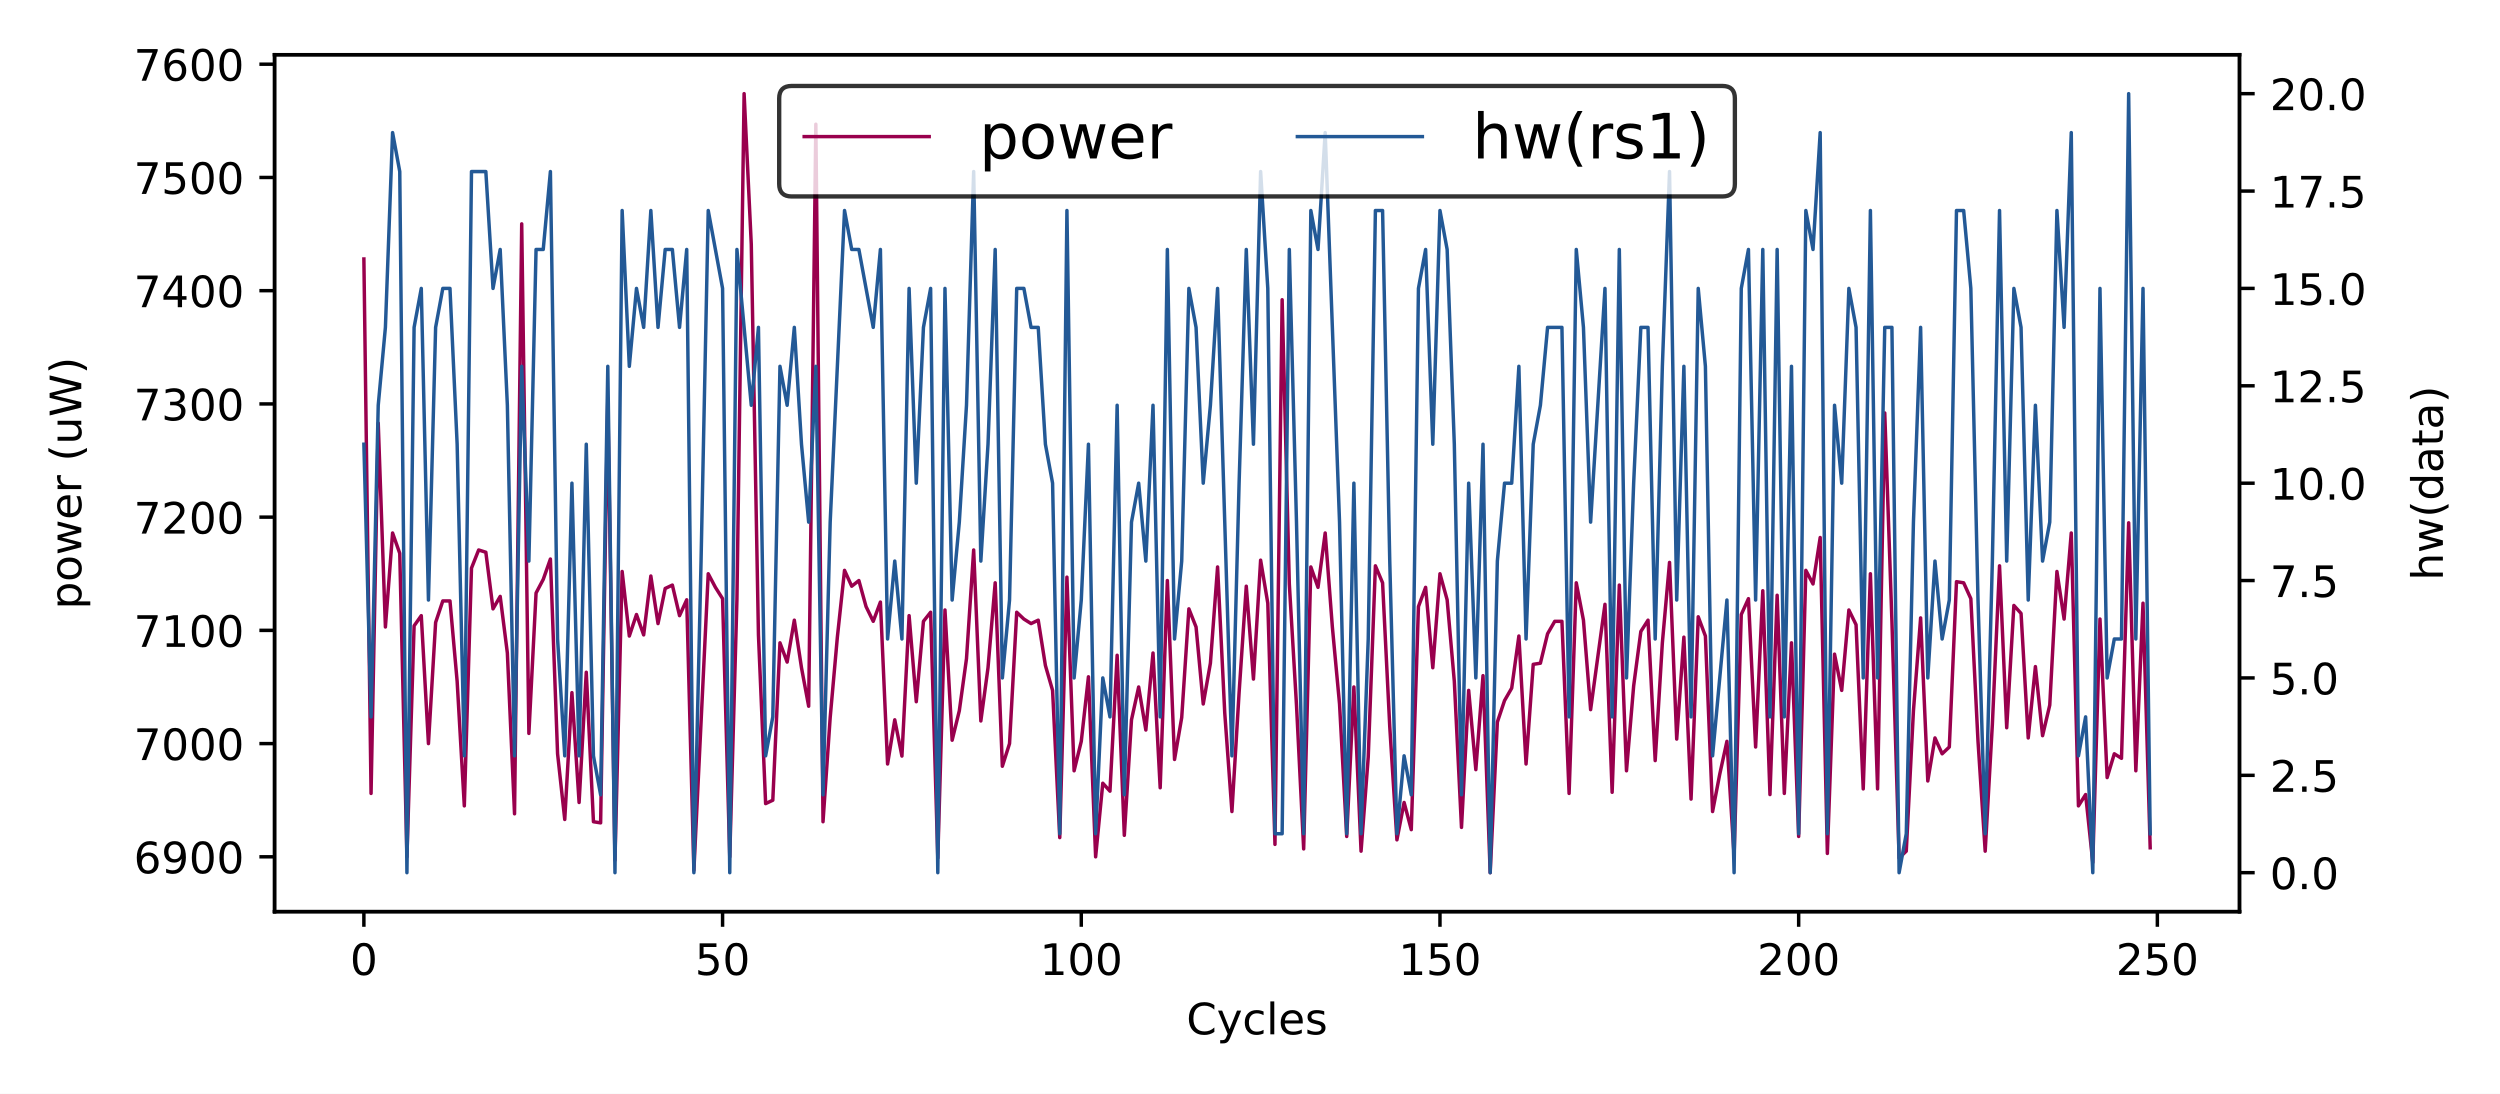
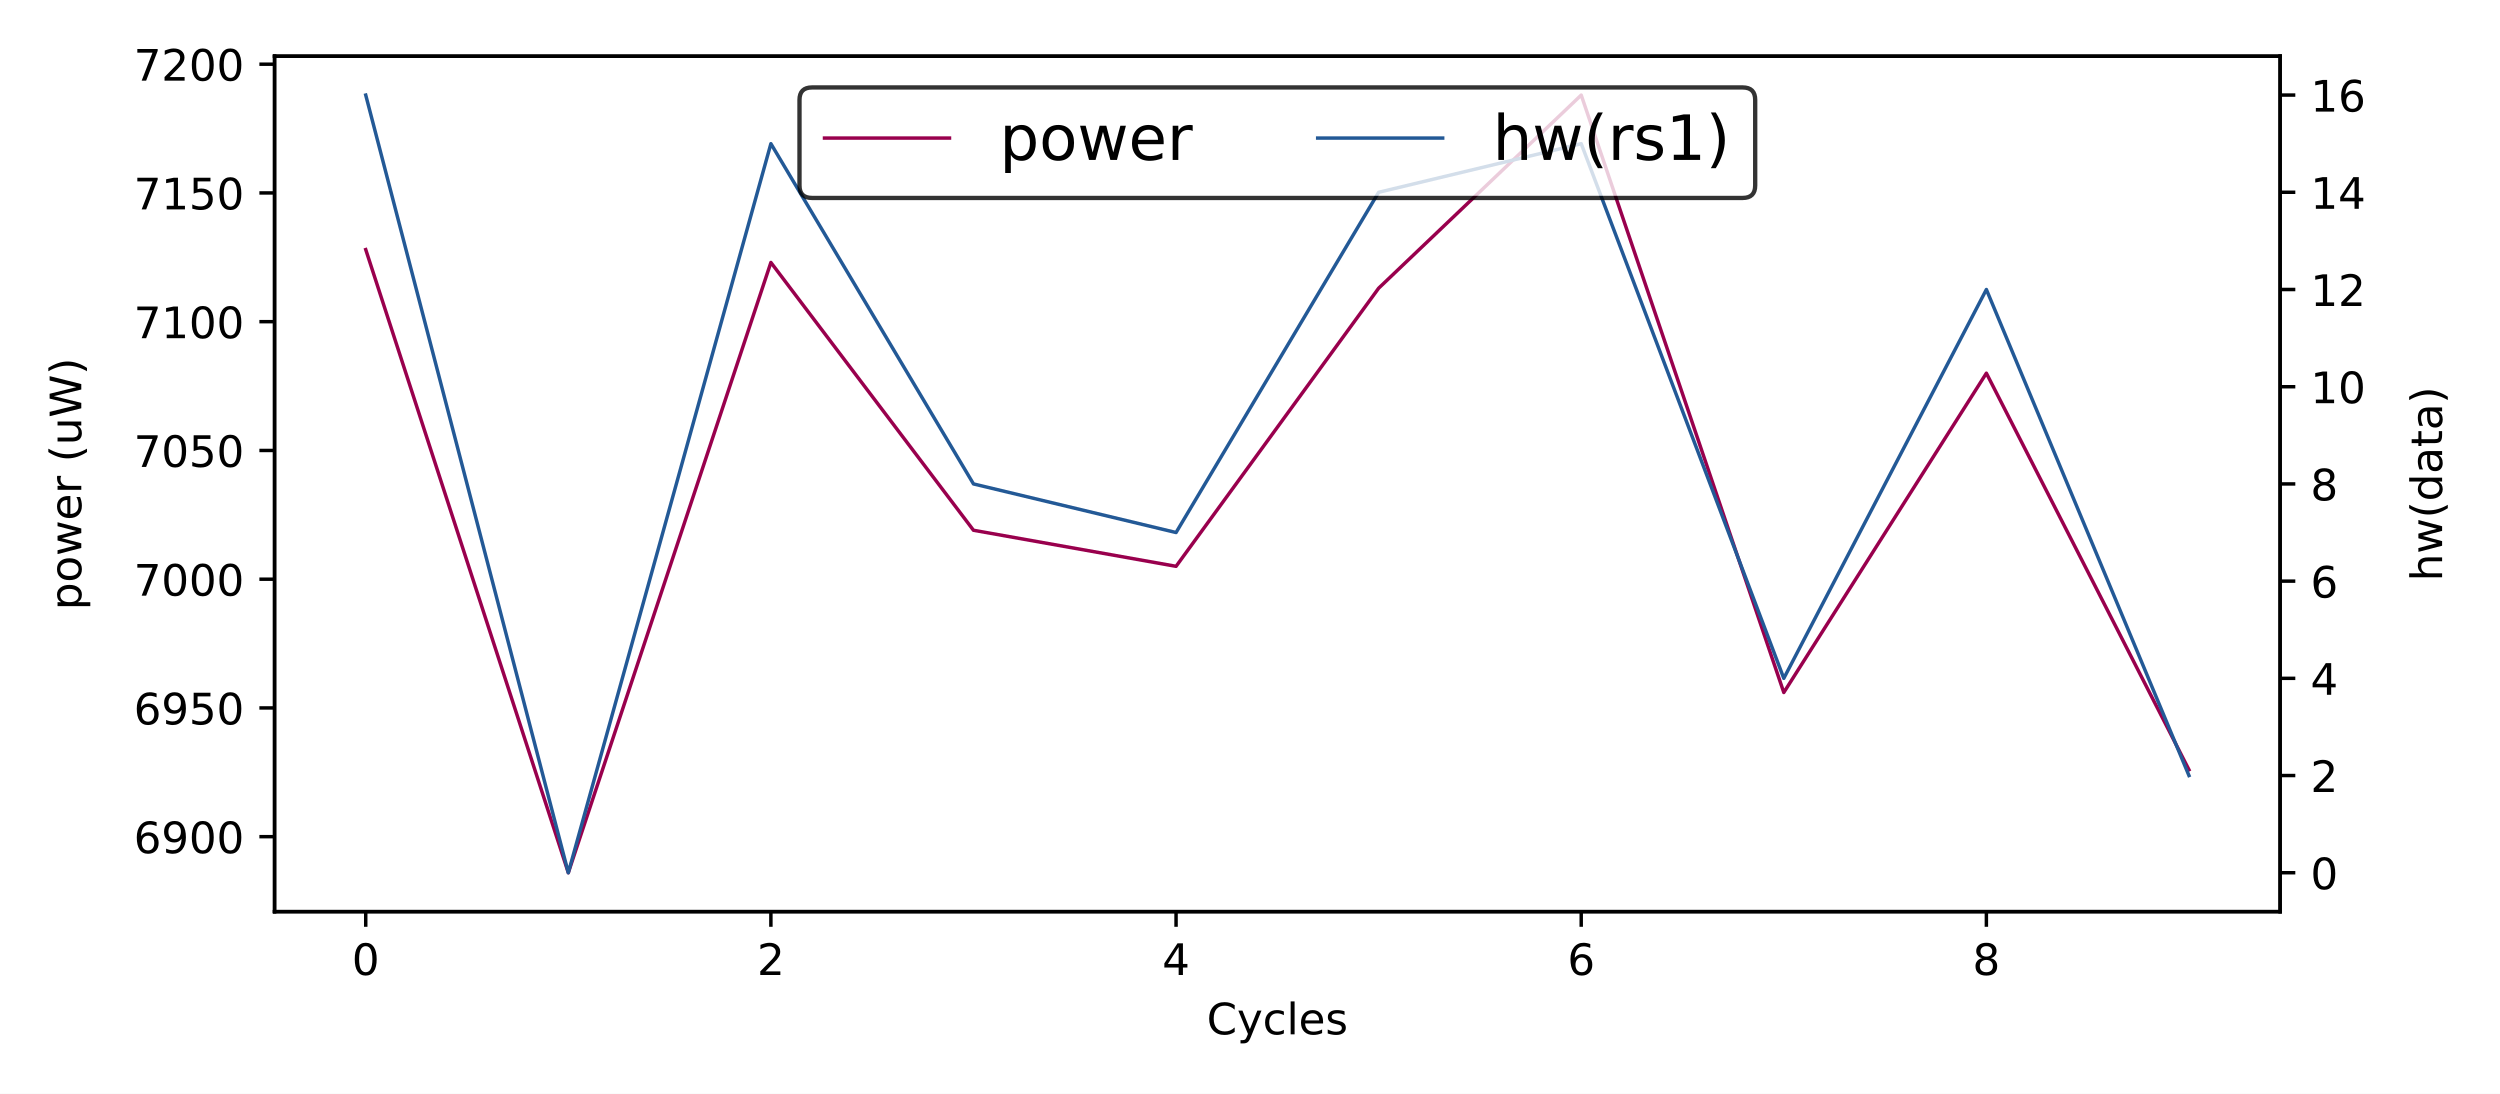
<svg xmlns="http://www.w3.org/2000/svg" xmlns:xlink="http://www.w3.org/1999/xlink" width="576pt" height="252pt" viewBox="0 0 576 252" version="1.1">
  <defs>
    <style type="text/css">*{stroke-linejoin: round; stroke-linecap: butt}</style>
  </defs>
  <g id="figure_1">
    <g id="patch_1">
      <path d="M 0 252  L 576 252  L 576 0  L 0 0  z " style="fill: #ffffff" />
    </g>
    <g id="axes_1">
      <g id="patch_2">
-         <path d="M 63.26 210.04  L 515.98 210.04  L 515.98 12.606  L 63.26 12.606  z " style="fill: #ffffff" />
+         <path d="M 63.26 210.04  L 525.34 210.04  L 525.34 12.949  L 63.26 12.949  z " style="fill: #ffffff" />
      </g>
      <g id="matplotlib.axis_1">
        <g id="xtick_1">
          <g id="line2d_1">
            <defs>
-               <path id="m010bccb9d9" d="M 0 0  L 0 3.5  " style="stroke: #000000; stroke-width: 0.8" />
+               <path id="m49d6dde07a" d="M 0 0  L 0 3.5  " style="stroke: #000000; stroke-width: 0.8" />
            </defs>
            <g>
-               <use xlink:href="#m010bccb9d9" x="83.838" y="210.04" style="stroke: #000000; stroke-width: 0.8" />
+               <use xlink:href="#m49d6dde07a" x="84.264" y="210.04" style="stroke: #000000; stroke-width: 0.8" />
            </g>
          </g>
          <g id="text_1">
-             <text style="font: 10px 'DejaVu Sans', 'Bitstream Vera Sans', 'Computer Modern Sans Serif', 'Lucida Grande', 'Verdana', 'Geneva', 'Lucid', 'Arial', 'Helvetica', 'Avant Garde', sans-serif; text-anchor: middle" x="83.838" y="224.638" transform="rotate(-0 83.83818 224.6384)">0</text>
+             <text style="font: 10px 'DejaVu Sans', 'Bitstream Vera Sans', 'Computer Modern Sans Serif', 'Lucida Grande', 'Verdana', 'Geneva', 'Lucid', 'Arial', 'Helvetica', 'Avant Garde', sans-serif; text-anchor: middle" x="84.264" y="224.638" transform="rotate(-0 84.26364 224.6384)">0</text>
          </g>
        </g>
        <g id="xtick_2">
          <g id="line2d_2">
            <g>
-               <use xlink:href="#m010bccb9d9" x="166.481" y="210.04" style="stroke: #000000; stroke-width: 0.8" />
+               <use xlink:href="#m49d6dde07a" x="177.613" y="210.04" style="stroke: #000000; stroke-width: 0.8" />
            </g>
          </g>
          <g id="text_2">
-             <text style="font: 10px 'DejaVu Sans', 'Bitstream Vera Sans', 'Computer Modern Sans Serif', 'Lucida Grande', 'Verdana', 'Geneva', 'Lucid', 'Arial', 'Helvetica', 'Avant Garde', sans-serif; text-anchor: middle" x="166.481" y="224.638" transform="rotate(-0 166.4815 224.6384)">50</text>
+             <text style="font: 10px 'DejaVu Sans', 'Bitstream Vera Sans', 'Computer Modern Sans Serif', 'Lucida Grande', 'Verdana', 'Geneva', 'Lucid', 'Arial', 'Helvetica', 'Avant Garde', sans-serif; text-anchor: middle" x="177.613" y="224.638" transform="rotate(-0 177.6131 224.6384)">2</text>
          </g>
        </g>
        <g id="xtick_3">
          <g id="line2d_3">
            <g>
-               <use xlink:href="#m010bccb9d9" x="249.125" y="210.04" style="stroke: #000000; stroke-width: 0.8" />
+               <use xlink:href="#m49d6dde07a" x="270.963" y="210.04" style="stroke: #000000; stroke-width: 0.8" />
            </g>
          </g>
          <g id="text_3">
-             <text style="font: 10px 'DejaVu Sans', 'Bitstream Vera Sans', 'Computer Modern Sans Serif', 'Lucida Grande', 'Verdana', 'Geneva', 'Lucid', 'Arial', 'Helvetica', 'Avant Garde', sans-serif; text-anchor: middle" x="249.125" y="224.638" transform="rotate(-0 249.1248 224.6384)">100</text>
+             <text style="font: 10px 'DejaVu Sans', 'Bitstream Vera Sans', 'Computer Modern Sans Serif', 'Lucida Grande', 'Verdana', 'Geneva', 'Lucid', 'Arial', 'Helvetica', 'Avant Garde', sans-serif; text-anchor: middle" x="270.963" y="224.638" transform="rotate(-0 270.9626 224.6384)">4</text>
          </g>
        </g>
        <g id="xtick_4">
          <g id="line2d_4">
            <g>
-               <use xlink:href="#m010bccb9d9" x="331.768" y="210.04" style="stroke: #000000; stroke-width: 0.8" />
+               <use xlink:href="#m49d6dde07a" x="364.312" y="210.04" style="stroke: #000000; stroke-width: 0.8" />
            </g>
          </g>
          <g id="text_4">
-             <text style="font: 10px 'DejaVu Sans', 'Bitstream Vera Sans', 'Computer Modern Sans Serif', 'Lucida Grande', 'Verdana', 'Geneva', 'Lucid', 'Arial', 'Helvetica', 'Avant Garde', sans-serif; text-anchor: middle" x="331.768" y="224.638" transform="rotate(-0 331.7681 224.6384)">150</text>
+             <text style="font: 10px 'DejaVu Sans', 'Bitstream Vera Sans', 'Computer Modern Sans Serif', 'Lucida Grande', 'Verdana', 'Geneva', 'Lucid', 'Arial', 'Helvetica', 'Avant Garde', sans-serif; text-anchor: middle" x="364.312" y="224.638" transform="rotate(-0 364.3121 224.6384)">6</text>
          </g>
        </g>
        <g id="xtick_5">
          <g id="line2d_5">
            <g>
-               <use xlink:href="#m010bccb9d9" x="414.411" y="210.04" style="stroke: #000000; stroke-width: 0.8" />
+               <use xlink:href="#m49d6dde07a" x="457.662" y="210.04" style="stroke: #000000; stroke-width: 0.8" />
            </g>
          </g>
          <g id="text_5">
-             <text style="font: 10px 'DejaVu Sans', 'Bitstream Vera Sans', 'Computer Modern Sans Serif', 'Lucida Grande', 'Verdana', 'Geneva', 'Lucid', 'Arial', 'Helvetica', 'Avant Garde', sans-serif; text-anchor: middle" x="414.411" y="224.638" transform="rotate(-0 414.4114 224.6384)">200</text>
-           </g>
-         </g>
-         <g id="xtick_6">
-           <g id="line2d_6">
-             <g>
-               <use xlink:href="#m010bccb9d9" x="497.055" y="210.04" style="stroke: #000000; stroke-width: 0.8" />
-             </g>
-           </g>
-           <g id="text_6">
-             <text style="font: 10px 'DejaVu Sans', 'Bitstream Vera Sans', 'Computer Modern Sans Serif', 'Lucida Grande', 'Verdana', 'Geneva', 'Lucid', 'Arial', 'Helvetica', 'Avant Garde', sans-serif; text-anchor: middle" x="497.055" y="224.638" transform="rotate(-0 497.0547 224.6384)">250</text>
-           </g>
-         </g>
-         <g id="text_7">
-           <text style="font: 10px 'DejaVu Sans', 'Bitstream Vera Sans', 'Computer Modern Sans Serif', 'Lucida Grande', 'Verdana', 'Geneva', 'Lucid', 'Arial', 'Helvetica', 'Avant Garde', sans-serif; text-anchor: middle" x="289.62" y="238.317" transform="rotate(-0 289.62 238.3166)">Cycles</text>
+             <text style="font: 10px 'DejaVu Sans', 'Bitstream Vera Sans', 'Computer Modern Sans Serif', 'Lucida Grande', 'Verdana', 'Geneva', 'Lucid', 'Arial', 'Helvetica', 'Avant Garde', sans-serif; text-anchor: middle" x="457.662" y="224.638" transform="rotate(-0 457.6616 224.6384)">8</text>
+           </g>
+         </g>
+         <g id="text_6">
+           <text style="font: 10px 'DejaVu Sans', 'Bitstream Vera Sans', 'Computer Modern Sans Serif', 'Lucida Grande', 'Verdana', 'Geneva', 'Lucid', 'Arial', 'Helvetica', 'Avant Garde', sans-serif; text-anchor: middle" x="294.3" y="238.317" transform="rotate(-0 294.3 238.3166)">Cycles</text>
        </g>
      </g>
      <g id="matplotlib.axis_2">
        <g id="ytick_1">
+           <g id="line2d_6">
+             <defs>
+               <path id="m20c386d573" d="M 0 0  L -3.5 0  " style="stroke: #000000; stroke-width: 0.8" />
+             </defs>
+             <g>
+               <use xlink:href="#m20c386d573" x="63.26" y="192.775" style="stroke: #000000; stroke-width: 0.8" />
+             </g>
+           </g>
+           <g id="text_7">
+             <text style="font: 10px 'DejaVu Sans', 'Bitstream Vera Sans', 'Computer Modern Sans Serif', 'Lucida Grande', 'Verdana', 'Geneva', 'Lucid', 'Arial', 'Helvetica', 'Avant Garde', sans-serif; text-anchor: end" x="56.26" y="196.574" transform="rotate(-0 56.26 196.5745)">6900</text>
+           </g>
+         </g>
+         <g id="ytick_2">
          <g id="line2d_7">
-             <defs>
-               <path id="mccf3cd015a" d="M 0 0  L -3.5 0  " style="stroke: #000000; stroke-width: 0.8" />
-             </defs>
-             <g>
-               <use xlink:href="#mccf3cd015a" x="63.26" y="197.413" style="stroke: #000000; stroke-width: 0.8" />
+             <g>
+               <use xlink:href="#m20c386d573" x="63.26" y="163.111" style="stroke: #000000; stroke-width: 0.8" />
            </g>
          </g>
          <g id="text_8">
-             <text style="font: 10px 'DejaVu Sans', 'Bitstream Vera Sans', 'Computer Modern Sans Serif', 'Lucida Grande', 'Verdana', 'Geneva', 'Lucid', 'Arial', 'Helvetica', 'Avant Garde', sans-serif; text-anchor: end" x="56.26" y="201.213" transform="rotate(-0 56.26 201.2126)">6900</text>
-           </g>
-         </g>
-         <g id="ytick_2">
+             <text style="font: 10px 'DejaVu Sans', 'Bitstream Vera Sans', 'Computer Modern Sans Serif', 'Lucida Grande', 'Verdana', 'Geneva', 'Lucid', 'Arial', 'Helvetica', 'Avant Garde', sans-serif; text-anchor: end" x="56.26" y="166.91" transform="rotate(-0 56.26 166.91)">6950</text>
+           </g>
+         </g>
+         <g id="ytick_3">
          <g id="line2d_8">
            <g>
-               <use xlink:href="#mccf3cd015a" x="63.26" y="171.325" style="stroke: #000000; stroke-width: 0.8" />
+               <use xlink:href="#m20c386d573" x="63.26" y="133.446" style="stroke: #000000; stroke-width: 0.8" />
            </g>
          </g>
          <g id="text_9">
-             <text style="font: 10px 'DejaVu Sans', 'Bitstream Vera Sans', 'Computer Modern Sans Serif', 'Lucida Grande', 'Verdana', 'Geneva', 'Lucid', 'Arial', 'Helvetica', 'Avant Garde', sans-serif; text-anchor: end" x="56.26" y="175.125" transform="rotate(-0 56.26 175.1247)">7000</text>
-           </g>
-         </g>
-         <g id="ytick_3">
+             <text style="font: 10px 'DejaVu Sans', 'Bitstream Vera Sans', 'Computer Modern Sans Serif', 'Lucida Grande', 'Verdana', 'Geneva', 'Lucid', 'Arial', 'Helvetica', 'Avant Garde', sans-serif; text-anchor: end" x="56.26" y="137.246" transform="rotate(-0 56.26 137.2456)">7000</text>
+           </g>
+         </g>
+         <g id="ytick_4">
          <g id="line2d_9">
            <g>
-               <use xlink:href="#mccf3cd015a" x="63.26" y="145.237" style="stroke: #000000; stroke-width: 0.8" />
+               <use xlink:href="#m20c386d573" x="63.26" y="103.782" style="stroke: #000000; stroke-width: 0.8" />
            </g>
          </g>
          <g id="text_10">
-             <text style="font: 10px 'DejaVu Sans', 'Bitstream Vera Sans', 'Computer Modern Sans Serif', 'Lucida Grande', 'Verdana', 'Geneva', 'Lucid', 'Arial', 'Helvetica', 'Avant Garde', sans-serif; text-anchor: end" x="56.26" y="149.037" transform="rotate(-0 56.26 149.0367)">7100</text>
-           </g>
-         </g>
-         <g id="ytick_4">
+             <text style="font: 10px 'DejaVu Sans', 'Bitstream Vera Sans', 'Computer Modern Sans Serif', 'Lucida Grande', 'Verdana', 'Geneva', 'Lucid', 'Arial', 'Helvetica', 'Avant Garde', sans-serif; text-anchor: end" x="56.26" y="107.581" transform="rotate(-0 56.26 107.5811)">7050</text>
+           </g>
+         </g>
+         <g id="ytick_5">
          <g id="line2d_10">
            <g>
-               <use xlink:href="#mccf3cd015a" x="63.26" y="119.15" style="stroke: #000000; stroke-width: 0.8" />
+               <use xlink:href="#m20c386d573" x="63.26" y="74.117" style="stroke: #000000; stroke-width: 0.8" />
            </g>
          </g>
          <g id="text_11">
-             <text style="font: 10px 'DejaVu Sans', 'Bitstream Vera Sans', 'Computer Modern Sans Serif', 'Lucida Grande', 'Verdana', 'Geneva', 'Lucid', 'Arial', 'Helvetica', 'Avant Garde', sans-serif; text-anchor: end" x="56.26" y="122.949" transform="rotate(-0 56.26 122.9487)">7200</text>
-           </g>
-         </g>
-         <g id="ytick_5">
+             <text style="font: 10px 'DejaVu Sans', 'Bitstream Vera Sans', 'Computer Modern Sans Serif', 'Lucida Grande', 'Verdana', 'Geneva', 'Lucid', 'Arial', 'Helvetica', 'Avant Garde', sans-serif; text-anchor: end" x="56.26" y="77.917" transform="rotate(-0 56.26 77.91662)">7100</text>
+           </g>
+         </g>
+         <g id="ytick_6">
          <g id="line2d_11">
            <g>
-               <use xlink:href="#mccf3cd015a" x="63.26" y="93.062" style="stroke: #000000; stroke-width: 0.8" />
+               <use xlink:href="#m20c386d573" x="63.26" y="44.453" style="stroke: #000000; stroke-width: 0.8" />
            </g>
          </g>
          <g id="text_12">
-             <text style="font: 10px 'DejaVu Sans', 'Bitstream Vera Sans', 'Computer Modern Sans Serif', 'Lucida Grande', 'Verdana', 'Geneva', 'Lucid', 'Arial', 'Helvetica', 'Avant Garde', sans-serif; text-anchor: end" x="56.26" y="96.861" transform="rotate(-0 56.26 96.86078)">7300</text>
-           </g>
-         </g>
-         <g id="ytick_6">
+             <text style="font: 10px 'DejaVu Sans', 'Bitstream Vera Sans', 'Computer Modern Sans Serif', 'Lucida Grande', 'Verdana', 'Geneva', 'Lucid', 'Arial', 'Helvetica', 'Avant Garde', sans-serif; text-anchor: end" x="56.26" y="48.252" transform="rotate(-0 56.26 48.25216)">7150</text>
+           </g>
+         </g>
+         <g id="ytick_7">
          <g id="line2d_12">
            <g>
-               <use xlink:href="#mccf3cd015a" x="63.26" y="66.974" style="stroke: #000000; stroke-width: 0.8" />
+               <use xlink:href="#m20c386d573" x="63.26" y="14.788" style="stroke: #000000; stroke-width: 0.8" />
            </g>
          </g>
          <g id="text_13">
-             <text style="font: 10px 'DejaVu Sans', 'Bitstream Vera Sans', 'Computer Modern Sans Serif', 'Lucida Grande', 'Verdana', 'Geneva', 'Lucid', 'Arial', 'Helvetica', 'Avant Garde', sans-serif; text-anchor: end" x="56.26" y="70.773" transform="rotate(-0 56.26 70.77282)">7400</text>
-           </g>
-         </g>
-         <g id="ytick_7">
-           <g id="line2d_13">
-             <g>
-               <use xlink:href="#mccf3cd015a" x="63.26" y="40.886" style="stroke: #000000; stroke-width: 0.8" />
-             </g>
-           </g>
-           <g id="text_14">
-             <text style="font: 10px 'DejaVu Sans', 'Bitstream Vera Sans', 'Computer Modern Sans Serif', 'Lucida Grande', 'Verdana', 'Geneva', 'Lucid', 'Arial', 'Helvetica', 'Avant Garde', sans-serif; text-anchor: end" x="56.26" y="44.685" transform="rotate(-0 56.26 44.68485)">7500</text>
-           </g>
-         </g>
-         <g id="ytick_8">
-           <g id="line2d_14">
-             <g>
-               <use xlink:href="#mccf3cd015a" x="63.26" y="14.798" style="stroke: #000000; stroke-width: 0.8" />
-             </g>
-           </g>
-           <g id="text_15">
-             <text style="font: 10px 'DejaVu Sans', 'Bitstream Vera Sans', 'Computer Modern Sans Serif', 'Lucida Grande', 'Verdana', 'Geneva', 'Lucid', 'Arial', 'Helvetica', 'Avant Garde', sans-serif; text-anchor: end" x="56.26" y="18.597" transform="rotate(-0 56.26 18.59689)">7600</text>
-           </g>
-         </g>
-         <g id="text_16">
-           <text style="font: 10px 'DejaVu Sans', 'Bitstream Vera Sans', 'Computer Modern Sans Serif', 'Lucida Grande', 'Verdana', 'Geneva', 'Lucid', 'Arial', 'Helvetica', 'Avant Garde', sans-serif; text-anchor: middle" x="18.73" y="111.323" transform="rotate(-90 18.73031 111.3231)">power (uW)</text>
-         </g>
-       </g>
-       <g id="line2d_15">
-         <path d="M 83.838 59.669  L 85.491 182.804  L 87.144 97.497  L 88.797 144.455  L 90.45 122.802  L 92.103 127.498  L 93.755 197.413  L 95.408 144.194  L 97.061 141.846  L 98.714 171.325  L 100.367 143.411  L 102.02 138.455  L 103.673 138.455  L 105.325 156.977  L 106.978 185.674  L 108.631 130.889  L 110.284 126.715  L 111.937 127.237  L 113.59 140.281  L 115.243 137.411  L 116.896 150.455  L 118.548 187.5  L 120.201 51.582  L 121.854 168.978  L 123.507 136.628  L 125.16 133.498  L 126.813 128.802  L 128.466 173.673  L 130.118 188.804  L 131.771 159.586  L 133.424 184.891  L 135.077 154.89  L 136.73 189.326  L 138.383 189.587  L 140.036 91.757  L 141.688 198.196  L 143.341 131.672  L 144.994 146.542  L 146.647 141.585  L 148.3 146.281  L 149.953 132.715  L 151.606 143.672  L 153.259 135.585  L 154.911 134.802  L 156.564 141.846  L 158.217 138.194  L 159.87 200.544  L 163.176 132.194  L 164.829 135.324  L 166.481 137.933  L 168.134 197.413  L 169.787 138.194  L 171.44 21.581  L 173.093 56.278  L 174.746 146.281  L 176.399 185.152  L 178.052 184.369  L 179.704 148.107  L 181.357 152.542  L 183.01 142.89  L 184.663 153.847  L 186.316 162.716  L 187.969 28.624  L 189.622 189.326  L 191.274 165.325  L 192.927 146.803  L 194.58 131.411  L 196.233 135.063  L 197.886 133.759  L 199.539 139.759  L 201.192 143.15  L 202.845 138.716  L 204.497 176.021  L 206.15 165.847  L 207.803 174.195  L 209.456 141.846  L 211.109 161.673  L 212.762 143.15  L 214.415 141.063  L 216.067 197.674  L 217.72 140.542  L 219.373 170.543  L 221.026 163.76  L 222.679 151.759  L 224.332 126.715  L 225.985 166.108  L 227.638 153.847  L 229.29 134.281  L 230.943 176.543  L 232.596 171.325  L 234.249 141.063  L 235.902 142.629  L 237.555 143.672  L 239.208 142.89  L 240.86 153.325  L 242.513 159.064  L 244.166 192.978  L 245.819 132.976  L 247.472 177.587  L 249.125 170.804  L 250.778 155.934  L 252.431 197.413  L 254.083 180.456  L 255.736 182.282  L 257.389 150.977  L 259.042 192.457  L 260.695 165.847  L 262.348 158.281  L 264.001 168.195  L 265.653 150.455  L 267.306 181.5  L 268.959 133.759  L 270.612 174.978  L 272.265 165.325  L 273.918 140.281  L 275.571 144.455  L 277.224 162.195  L 278.876 152.803  L 280.529 130.628  L 282.182 164.282  L 283.835 186.978  L 285.488 159.586  L 287.141 135.063  L 288.794 156.455  L 290.446 129.063  L 292.099 138.976  L 293.752 194.544  L 295.405 69.061  L 297.058 134.541  L 298.711 162.456  L 300.364 195.587  L 302.016 130.628  L 303.669 135.324  L 305.322 122.802  L 306.975 144.455  L 308.628 162.195  L 310.281 192.718  L 311.934 158.281  L 313.587 196.109  L 315.239 174.456  L 316.892 130.367  L 318.545 134.281  L 320.198 167.412  L 321.851 193.5  L 323.504 184.891  L 325.157 191.152  L 326.809 139.759  L 328.462 135.324  L 330.115 153.847  L 331.768 132.194  L 333.421 138.194  L 335.074 156.977  L 336.727 190.631  L 338.38 159.064  L 340.032 177.326  L 341.685 155.673  L 343.338 201.066  L 344.991 166.369  L 346.644 161.412  L 348.297 158.542  L 349.95 146.542  L 351.602 176.021  L 353.255 153.064  L 354.908 152.803  L 356.561 146.02  L 358.214 143.15  L 359.867 143.15  L 361.52 182.804  L 363.173 134.281  L 364.825 142.89  L 366.478 163.499  L 369.784 139.237  L 371.437 182.543  L 373.09 134.802  L 374.743 177.587  L 376.395 158.021  L 378.048 145.498  L 379.701 142.89  L 381.354 175.239  L 383.007 148.107  L 384.66 129.585  L 386.313 170.282  L 387.966 146.803  L 389.618 184.109  L 391.271 142.107  L 392.924 146.542  L 394.577 186.978  L 396.23 178.369  L 397.883 170.804  L 399.536 197.153  L 401.188 141.585  L 402.841 137.933  L 404.494 172.108  L 406.147 136.107  L 407.8 183.065  L 409.453 137.15  L 411.106 182.804  L 412.759 148.107  L 414.411 192.718  L 416.064 131.411  L 417.717 134.541  L 419.37 123.845  L 421.023 196.631  L 422.676 150.716  L 424.329 159.064  L 425.981 140.542  L 427.634 143.933  L 429.287 181.761  L 430.94 132.194  L 432.593 181.761  L 434.246 95.149  L 435.899 143.15  L 437.552 197.674  L 439.204 196.109  L 440.857 163.76  L 442.51 142.368  L 444.163 179.934  L 445.816 170.021  L 447.469 173.673  L 449.122 172.108  L 450.774 134.02  L 452.427 134.281  L 454.08 137.933  L 455.733 170.804  L 457.386 196.109  L 459.039 166.891  L 460.692 130.367  L 462.344 167.673  L 463.997 139.498  L 465.65 141.324  L 467.303 170.021  L 468.956 153.586  L 470.609 169.499  L 472.262 162.456  L 473.915 131.672  L 475.567 142.629  L 477.22 122.802  L 478.873 185.674  L 480.526 183.065  L 482.179 198.718  L 483.832 142.629  L 485.485 179.152  L 487.137 173.673  L 488.79 174.717  L 490.443 120.454  L 492.096 177.587  L 493.749 138.976  L 495.402 195.326  L 495.402 195.326  " clip-path="url(#p81ae3e9887)" style="fill: none; stroke: #99004d; stroke-width: 0.8; stroke-linecap: square" />
+             <text style="font: 10px 'DejaVu Sans', 'Bitstream Vera Sans', 'Computer Modern Sans Serif', 'Lucida Grande', 'Verdana', 'Geneva', 'Lucid', 'Arial', 'Helvetica', 'Avant Garde', sans-serif; text-anchor: end" x="56.26" y="18.588" transform="rotate(-0 56.26 18.58769)">7200</text>
+           </g>
+         </g>
+         <g id="text_14">
+           <text style="font: 10px 'DejaVu Sans', 'Bitstream Vera Sans', 'Computer Modern Sans Serif', 'Lucida Grande', 'Verdana', 'Geneva', 'Lucid', 'Arial', 'Helvetica', 'Avant Garde', sans-serif; text-anchor: middle" x="18.73" y="111.495" transform="rotate(-90 18.73031 111.4946)">power (uW)</text>
+         </g>
+       </g>
+       <g id="line2d_13">
+         <path d="M 84.264 57.505  L 130.938 201.081  L 177.613 60.472  L 224.288 122.174  L 270.963 130.48  L 317.637 66.405  L 364.312 21.908  L 410.987 159.551  L 457.662 85.983  L 504.336 177.35  " clip-path="url(#p57abfd5bc4)" style="fill: none; stroke: #99004d; stroke-width: 0.8; stroke-linecap: square" />
      </g>
      <g id="patch_3">
-         <path d="M 63.26 210.04  L 63.26 12.606  " style="fill: none; stroke: #000000; stroke-width: 0.8; stroke-linejoin: miter; stroke-linecap: square" />
+         <path d="M 63.26 210.04  L 63.26 12.949  " style="fill: none; stroke: #000000; stroke-width: 0.8; stroke-linejoin: miter; stroke-linecap: square" />
      </g>
      <g id="patch_4">
-         <path d="M 515.98 210.04  L 515.98 12.606  " style="fill: none; stroke: #000000; stroke-width: 0.8; stroke-linejoin: miter; stroke-linecap: square" />
+         <path d="M 525.34 210.04  L 525.34 12.949  " style="fill: none; stroke: #000000; stroke-width: 0.8; stroke-linejoin: miter; stroke-linecap: square" />
      </g>
      <g id="patch_5">
-         <path d="M 63.26 210.04  L 515.98 210.04  " style="fill: none; stroke: #000000; stroke-width: 0.8; stroke-linejoin: miter; stroke-linecap: square" />
+         <path d="M 63.26 210.04  L 525.34 210.04  " style="fill: none; stroke: #000000; stroke-width: 0.8; stroke-linejoin: miter; stroke-linecap: square" />
      </g>
      <g id="patch_6">
-         <path d="M 63.26 12.606  L 515.98 12.606  " style="fill: none; stroke: #000000; stroke-width: 0.8; stroke-linejoin: miter; stroke-linecap: square" />
+         <path d="M 63.26 12.949  L 525.34 12.949  " style="fill: none; stroke: #000000; stroke-width: 0.8; stroke-linejoin: miter; stroke-linecap: square" />
      </g>
    </g>
    <g id="axes_2">
      <g id="matplotlib.axis_3">
+         <g id="ytick_8">
+           <g id="line2d_14">
+             <defs>
+               <path id="mdc56637d12" d="M 0 0  L 3.5 0  " style="stroke: #000000; stroke-width: 0.8" />
+             </defs>
+             <g>
+               <use xlink:href="#mdc56637d12" x="525.34" y="201.081" style="stroke: #000000; stroke-width: 0.8" />
+             </g>
+           </g>
+           <g id="text_15">
+             <text style="font: 10px 'DejaVu Sans', 'Bitstream Vera Sans', 'Computer Modern Sans Serif', 'Lucida Grande', 'Verdana', 'Geneva', 'Lucid', 'Arial', 'Helvetica', 'Avant Garde', sans-serif; text-anchor: start" x="532.34" y="204.881" transform="rotate(-0 532.34 204.8805)">0</text>
+           </g>
+         </g>
        <g id="ytick_9">
+           <g id="line2d_15">
+             <g>
+               <use xlink:href="#mdc56637d12" x="525.34" y="178.685" style="stroke: #000000; stroke-width: 0.8" />
+             </g>
+           </g>
+           <g id="text_16">
+             <text style="font: 10px 'DejaVu Sans', 'Bitstream Vera Sans', 'Computer Modern Sans Serif', 'Lucida Grande', 'Verdana', 'Geneva', 'Lucid', 'Arial', 'Helvetica', 'Avant Garde', sans-serif; text-anchor: start" x="532.34" y="182.484" transform="rotate(-0 532.34 182.4839)">2</text>
+           </g>
+         </g>
+         <g id="ytick_10">
          <g id="line2d_16">
-             <defs>
-               <path id="mb6905d877d" d="M 0 0  L 3.5 0  " style="stroke: #000000; stroke-width: 0.8" />
-             </defs>
-             <g>
-               <use xlink:href="#mb6905d877d" x="515.98" y="201.066" style="stroke: #000000; stroke-width: 0.8" />
+             <g>
+               <use xlink:href="#mdc56637d12" x="525.34" y="156.288" style="stroke: #000000; stroke-width: 0.8" />
            </g>
          </g>
          <g id="text_17">
-             <text style="font: 10px 'DejaVu Sans', 'Bitstream Vera Sans', 'Computer Modern Sans Serif', 'Lucida Grande', 'Verdana', 'Geneva', 'Lucid', 'Arial', 'Helvetica', 'Avant Garde', sans-serif; text-anchor: start" x="522.98" y="204.865" transform="rotate(-0 522.98 204.865)">0.0</text>
-           </g>
-         </g>
-         <g id="ytick_10">
+             <text style="font: 10px 'DejaVu Sans', 'Bitstream Vera Sans', 'Computer Modern Sans Serif', 'Lucida Grande', 'Verdana', 'Geneva', 'Lucid', 'Arial', 'Helvetica', 'Avant Garde', sans-serif; text-anchor: start" x="532.34" y="160.087" transform="rotate(-0 532.34 160.0872)">4</text>
+           </g>
+         </g>
+         <g id="ytick_11">
          <g id="line2d_17">
            <g>
-               <use xlink:href="#mb6905d877d" x="515.98" y="178.63" style="stroke: #000000; stroke-width: 0.8" />
+               <use xlink:href="#mdc56637d12" x="525.34" y="133.891" style="stroke: #000000; stroke-width: 0.8" />
            </g>
          </g>
          <g id="text_18">
-             <text style="font: 10px 'DejaVu Sans', 'Bitstream Vera Sans', 'Computer Modern Sans Serif', 'Lucida Grande', 'Verdana', 'Geneva', 'Lucid', 'Arial', 'Helvetica', 'Avant Garde', sans-serif; text-anchor: start" x="522.98" y="182.429" transform="rotate(-0 522.98 182.4293)">2.5</text>
-           </g>
-         </g>
-         <g id="ytick_11">
+             <text style="font: 10px 'DejaVu Sans', 'Bitstream Vera Sans', 'Computer Modern Sans Serif', 'Lucida Grande', 'Verdana', 'Geneva', 'Lucid', 'Arial', 'Helvetica', 'Avant Garde', sans-serif; text-anchor: start" x="532.34" y="137.691" transform="rotate(-0 532.34 137.6905)">6</text>
+           </g>
+         </g>
+         <g id="ytick_12">
          <g id="line2d_18">
            <g>
-               <use xlink:href="#mb6905d877d" x="515.98" y="156.194" style="stroke: #000000; stroke-width: 0.8" />
+               <use xlink:href="#mdc56637d12" x="525.34" y="111.495" style="stroke: #000000; stroke-width: 0.8" />
            </g>
          </g>
          <g id="text_19">
-             <text style="font: 10px 'DejaVu Sans', 'Bitstream Vera Sans', 'Computer Modern Sans Serif', 'Lucida Grande', 'Verdana', 'Geneva', 'Lucid', 'Arial', 'Helvetica', 'Avant Garde', sans-serif; text-anchor: start" x="522.98" y="159.994" transform="rotate(-0 522.98 159.9937)">5.0</text>
-           </g>
-         </g>
-         <g id="ytick_12">
+             <text style="font: 10px 'DejaVu Sans', 'Bitstream Vera Sans', 'Computer Modern Sans Serif', 'Lucida Grande', 'Verdana', 'Geneva', 'Lucid', 'Arial', 'Helvetica', 'Avant Garde', sans-serif; text-anchor: start" x="532.34" y="115.294" transform="rotate(-0 532.34 115.2939)">8</text>
+           </g>
+         </g>
+         <g id="ytick_13">
          <g id="line2d_19">
            <g>
-               <use xlink:href="#mb6905d877d" x="515.98" y="133.759" style="stroke: #000000; stroke-width: 0.8" />
+               <use xlink:href="#mdc56637d12" x="525.34" y="89.098" style="stroke: #000000; stroke-width: 0.8" />
            </g>
          </g>
          <g id="text_20">
-             <text style="font: 10px 'DejaVu Sans', 'Bitstream Vera Sans', 'Computer Modern Sans Serif', 'Lucida Grande', 'Verdana', 'Geneva', 'Lucid', 'Arial', 'Helvetica', 'Avant Garde', sans-serif; text-anchor: start" x="522.98" y="137.558" transform="rotate(-0 522.98 137.558)">7.5</text>
-           </g>
-         </g>
-         <g id="ytick_13">
+             <text style="font: 10px 'DejaVu Sans', 'Bitstream Vera Sans', 'Computer Modern Sans Serif', 'Lucida Grande', 'Verdana', 'Geneva', 'Lucid', 'Arial', 'Helvetica', 'Avant Garde', sans-serif; text-anchor: start" x="532.34" y="92.897" transform="rotate(-0 532.34 92.89718)">10</text>
+           </g>
+         </g>
+         <g id="ytick_14">
          <g id="line2d_20">
            <g>
-               <use xlink:href="#mb6905d877d" x="515.98" y="111.323" style="stroke: #000000; stroke-width: 0.8" />
+               <use xlink:href="#mdc56637d12" x="525.34" y="66.701" style="stroke: #000000; stroke-width: 0.8" />
            </g>
          </g>
          <g id="text_21">
-             <text style="font: 10px 'DejaVu Sans', 'Bitstream Vera Sans', 'Computer Modern Sans Serif', 'Lucida Grande', 'Verdana', 'Geneva', 'Lucid', 'Arial', 'Helvetica', 'Avant Garde', sans-serif; text-anchor: start" x="522.98" y="115.122" transform="rotate(-0 522.98 115.1224)">10.0</text>
-           </g>
-         </g>
-         <g id="ytick_14">
+             <text style="font: 10px 'DejaVu Sans', 'Bitstream Vera Sans', 'Computer Modern Sans Serif', 'Lucida Grande', 'Verdana', 'Geneva', 'Lucid', 'Arial', 'Helvetica', 'Avant Garde', sans-serif; text-anchor: start" x="532.34" y="70.501" transform="rotate(-0 532.34 70.50051)">12</text>
+           </g>
+         </g>
+         <g id="ytick_15">
          <g id="line2d_21">
            <g>
-               <use xlink:href="#mb6905d877d" x="515.98" y="88.887" style="stroke: #000000; stroke-width: 0.8" />
+               <use xlink:href="#mdc56637d12" x="525.34" y="44.305" style="stroke: #000000; stroke-width: 0.8" />
            </g>
          </g>
          <g id="text_22">
-             <text style="font: 10px 'DejaVu Sans', 'Bitstream Vera Sans', 'Computer Modern Sans Serif', 'Lucida Grande', 'Verdana', 'Geneva', 'Lucid', 'Arial', 'Helvetica', 'Avant Garde', sans-serif; text-anchor: start" x="522.98" y="92.687" transform="rotate(-0 522.98 92.68671)">12.5</text>
-           </g>
-         </g>
-         <g id="ytick_15">
+             <text style="font: 10px 'DejaVu Sans', 'Bitstream Vera Sans', 'Computer Modern Sans Serif', 'Lucida Grande', 'Verdana', 'Geneva', 'Lucid', 'Arial', 'Helvetica', 'Avant Garde', sans-serif; text-anchor: start" x="532.34" y="48.104" transform="rotate(-0 532.34 48.10383)">14</text>
+           </g>
+         </g>
+         <g id="ytick_16">
          <g id="line2d_22">
            <g>
-               <use xlink:href="#mb6905d877d" x="515.98" y="66.452" style="stroke: #000000; stroke-width: 0.8" />
+               <use xlink:href="#mdc56637d12" x="525.34" y="21.908" style="stroke: #000000; stroke-width: 0.8" />
            </g>
          </g>
          <g id="text_23">
-             <text style="font: 10px 'DejaVu Sans', 'Bitstream Vera Sans', 'Computer Modern Sans Serif', 'Lucida Grande', 'Verdana', 'Geneva', 'Lucid', 'Arial', 'Helvetica', 'Avant Garde', sans-serif; text-anchor: start" x="522.98" y="70.251" transform="rotate(-0 522.98 70.25106)">15.0</text>
-           </g>
-         </g>
-         <g id="ytick_16">
-           <g id="line2d_23">
-             <g>
-               <use xlink:href="#mb6905d877d" x="515.98" y="44.016" style="stroke: #000000; stroke-width: 0.8" />
-             </g>
-           </g>
-           <g id="text_24">
-             <text style="font: 10px 'DejaVu Sans', 'Bitstream Vera Sans', 'Computer Modern Sans Serif', 'Lucida Grande', 'Verdana', 'Geneva', 'Lucid', 'Arial', 'Helvetica', 'Avant Garde', sans-serif; text-anchor: start" x="522.98" y="47.815" transform="rotate(-0 522.98 47.81541)">17.5</text>
-           </g>
-         </g>
-         <g id="ytick_17">
-           <g id="line2d_24">
-             <g>
-               <use xlink:href="#mb6905d877d" x="515.98" y="21.581" style="stroke: #000000; stroke-width: 0.8" />
-             </g>
-           </g>
-           <g id="text_25">
-             <text style="font: 10px 'DejaVu Sans', 'Bitstream Vera Sans', 'Computer Modern Sans Serif', 'Lucida Grande', 'Verdana', 'Geneva', 'Lucid', 'Arial', 'Helvetica', 'Avant Garde', sans-serif; text-anchor: start" x="522.98" y="25.38" transform="rotate(-0 522.98 25.37976)">20.0</text>
-           </g>
-         </g>
-         <g id="text_26">
-           <text style="font: 10px 'DejaVu Sans', 'Bitstream Vera Sans', 'Computer Modern Sans Serif', 'Lucida Grande', 'Verdana', 'Geneva', 'Lucid', 'Arial', 'Helvetica', 'Avant Garde', sans-serif; text-anchor: middle" x="562.844" y="111.323" transform="rotate(-90 562.8441 111.3231)">hw(data)</text>
-         </g>
-       </g>
-       <g id="line2d_25">
-         <path d="M 83.838 102.349  L 85.491 165.169  L 87.144 93.375  L 88.797 75.426  L 90.45 30.555  L 92.103 39.529  L 93.755 201.066  L 95.408 75.426  L 97.061 66.452  L 98.714 138.246  L 100.367 75.426  L 102.02 66.452  L 103.673 66.452  L 105.325 102.349  L 106.978 174.143  L 108.631 39.529  L 111.937 39.529  L 113.59 66.452  L 115.243 57.478  L 116.896 93.375  L 118.548 174.143  L 120.201 84.4  L 121.854 129.272  L 123.507 57.478  L 125.16 57.478  L 126.813 39.529  L 128.466 147.22  L 130.118 174.143  L 131.771 111.323  L 133.424 174.143  L 135.077 102.349  L 136.73 174.143  L 138.383 183.117  L 140.036 84.4  L 141.688 201.066  L 143.341 48.503  L 144.994 84.4  L 146.647 66.452  L 148.3 75.426  L 149.953 48.503  L 151.606 75.426  L 153.259 57.478  L 154.911 57.478  L 156.564 75.426  L 158.217 57.478  L 159.87 201.066  L 161.523 129.272  L 163.176 48.503  L 166.481 66.452  L 168.134 201.066  L 169.787 57.478  L 173.093 93.375  L 174.746 75.426  L 176.399 174.143  L 178.052 165.169  L 179.704 84.4  L 181.357 93.375  L 183.01 75.426  L 184.663 102.349  L 186.316 120.297  L 187.969 84.4  L 189.622 183.117  L 191.274 120.297  L 194.58 48.503  L 196.233 57.478  L 197.886 57.478  L 201.192 75.426  L 202.845 57.478  L 204.497 147.22  L 206.15 129.272  L 207.803 147.22  L 209.456 66.452  L 211.109 111.323  L 212.762 75.426  L 214.415 66.452  L 216.067 201.066  L 217.72 66.452  L 219.373 138.246  L 221.026 120.297  L 222.679 93.375  L 224.332 39.529  L 225.985 129.272  L 227.638 102.349  L 229.29 57.478  L 230.943 156.194  L 232.596 138.246  L 234.249 66.452  L 235.902 66.452  L 237.555 75.426  L 239.208 75.426  L 240.86 102.349  L 242.513 111.323  L 244.166 192.091  L 245.819 48.503  L 247.472 156.194  L 249.125 138.246  L 250.778 102.349  L 252.431 192.091  L 254.083 156.194  L 255.736 165.169  L 257.389 93.375  L 259.042 183.117  L 260.695 120.297  L 262.348 111.323  L 264.001 129.272  L 265.653 93.375  L 267.306 165.169  L 268.959 57.478  L 270.612 147.22  L 272.265 129.272  L 273.918 66.452  L 275.571 75.426  L 277.224 111.323  L 278.876 93.375  L 280.529 66.452  L 283.835 174.143  L 285.488 111.323  L 287.141 57.478  L 288.794 102.349  L 290.446 39.529  L 292.099 66.452  L 293.752 192.091  L 295.405 192.091  L 297.058 57.478  L 298.711 120.297  L 300.364 192.091  L 302.016 48.503  L 303.669 57.478  L 305.322 30.555  L 308.628 120.297  L 310.281 192.091  L 311.934 111.323  L 313.587 192.091  L 315.239 147.22  L 316.892 48.503  L 318.545 48.503  L 320.198 129.272  L 321.851 192.091  L 323.504 174.143  L 325.157 183.117  L 326.809 66.452  L 328.462 57.478  L 330.115 102.349  L 331.768 48.503  L 333.421 57.478  L 335.074 102.349  L 336.727 183.117  L 338.38 111.323  L 340.032 156.194  L 341.685 102.349  L 343.338 201.066  L 344.991 129.272  L 346.644 111.323  L 348.297 111.323  L 349.95 84.4  L 351.602 147.22  L 353.255 102.349  L 354.908 93.375  L 356.561 75.426  L 359.867 75.426  L 361.52 165.169  L 363.173 57.478  L 364.825 75.426  L 366.478 120.297  L 369.784 66.452  L 371.437 165.169  L 373.09 57.478  L 374.743 156.194  L 376.395 111.323  L 378.048 75.426  L 379.701 75.426  L 381.354 147.22  L 383.007 84.4  L 384.66 39.529  L 386.313 138.246  L 387.966 84.4  L 389.618 165.169  L 391.271 66.452  L 392.924 84.4  L 394.577 174.143  L 397.883 138.246  L 399.536 201.066  L 401.188 66.452  L 402.841 57.478  L 404.494 138.246  L 406.147 57.478  L 407.8 165.169  L 409.453 57.478  L 411.106 165.169  L 412.759 84.4  L 414.411 192.091  L 416.064 48.503  L 417.717 57.478  L 419.37 30.555  L 421.023 192.091  L 422.676 93.375  L 424.329 111.323  L 425.981 66.452  L 427.634 75.426  L 429.287 156.194  L 430.94 48.503  L 432.593 156.194  L 434.246 75.426  L 435.899 75.426  L 437.552 201.066  L 439.204 192.091  L 440.857 120.297  L 442.51 75.426  L 444.163 156.194  L 445.816 129.272  L 447.469 147.22  L 449.122 138.246  L 450.774 48.503  L 452.427 48.503  L 454.08 66.452  L 455.733 138.246  L 457.386 192.091  L 459.039 129.272  L 460.692 48.503  L 462.344 129.272  L 463.997 66.452  L 465.65 75.426  L 467.303 138.246  L 468.956 93.375  L 470.609 129.272  L 472.262 120.297  L 473.915 48.503  L 475.567 75.426  L 477.22 30.555  L 478.873 174.143  L 480.526 165.169  L 482.179 201.066  L 483.832 66.452  L 485.485 156.194  L 487.137 147.22  L 488.79 147.22  L 490.443 21.581  L 492.096 147.22  L 493.749 66.452  L 495.402 192.091  L 495.402 192.091  " clip-path="url(#p81ae3e9887)" style="fill: none; stroke: #235996; stroke-width: 0.8; stroke-linecap: square" />
+             <text style="font: 10px 'DejaVu Sans', 'Bitstream Vera Sans', 'Computer Modern Sans Serif', 'Lucida Grande', 'Verdana', 'Geneva', 'Lucid', 'Arial', 'Helvetica', 'Avant Garde', sans-serif; text-anchor: start" x="532.34" y="25.707" transform="rotate(-0 532.34 25.70716)">16</text>
+           </g>
+         </g>
+         <g id="text_24">
+           <text style="font: 10px 'DejaVu Sans', 'Bitstream Vera Sans', 'Computer Modern Sans Serif', 'Lucida Grande', 'Verdana', 'Geneva', 'Lucid', 'Arial', 'Helvetica', 'Avant Garde', sans-serif; text-anchor: middle" x="562.663" y="111.495" transform="rotate(-90 562.6634 111.4946)">hw(data)</text>
+         </g>
+       </g>
+       <g id="line2d_23">
+         <path d="M 84.264 21.908  L 130.938 201.081  L 177.613 33.106  L 224.288 111.495  L 270.963 122.693  L 317.637 44.305  L 364.312 33.106  L 410.987 156.288  L 457.662 66.701  L 504.336 178.685  " clip-path="url(#p57abfd5bc4)" style="fill: none; stroke: #235996; stroke-width: 0.8; stroke-linecap: square" />
      </g>
      <g id="patch_7">
-         <path d="M 63.26 210.04  L 63.26 12.606  " style="fill: none; stroke: #000000; stroke-width: 0.8; stroke-linejoin: miter; stroke-linecap: square" />
+         <path d="M 63.26 210.04  L 63.26 12.949  " style="fill: none; stroke: #000000; stroke-width: 0.8; stroke-linejoin: miter; stroke-linecap: square" />
      </g>
      <g id="patch_8">
-         <path d="M 515.98 210.04  L 515.98 12.606  " style="fill: none; stroke: #000000; stroke-width: 0.8; stroke-linejoin: miter; stroke-linecap: square" />
+         <path d="M 525.34 210.04  L 525.34 12.949  " style="fill: none; stroke: #000000; stroke-width: 0.8; stroke-linejoin: miter; stroke-linecap: square" />
      </g>
      <g id="patch_9">
-         <path d="M 63.26 210.04  L 515.98 210.04  " style="fill: none; stroke: #000000; stroke-width: 0.8; stroke-linejoin: miter; stroke-linecap: square" />
+         <path d="M 63.26 210.04  L 525.34 210.04  " style="fill: none; stroke: #000000; stroke-width: 0.8; stroke-linejoin: miter; stroke-linecap: square" />
      </g>
      <g id="patch_10">
-         <path d="M 63.26 12.606  L 515.98 12.606  " style="fill: none; stroke: #000000; stroke-width: 0.8; stroke-linejoin: miter; stroke-linecap: square" />
+         <path d="M 63.26 12.949  L 525.34 12.949  " style="fill: none; stroke: #000000; stroke-width: 0.8; stroke-linejoin: miter; stroke-linecap: square" />
      </g>
      <g id="legend_1">
        <g id="patch_11">
-           <path d="M 182.404 45.263  L 396.836 45.263  Q 399.716 45.263 399.716 42.383  L 399.716 22.686  Q 399.716 19.806 396.836 19.806  L 182.404 19.806  Q 179.524 19.806 179.524 22.686  L 179.524 42.383  Q 179.524 45.263 182.404 45.263  z " style="fill: #ffffff; opacity: 0.8; stroke: #000000; stroke-linejoin: miter" />
-         </g>
-         <g id="line2d_26">
-           <path d="M 185.284 31.468  L 199.684 31.468  L 214.084 31.468  " style="fill: none; stroke: #99004d; stroke-width: 0.8; stroke-linecap: square" />
-         </g>
-         <g id="text_27">
-           <text style="font: 14.4px 'DejaVu Sans', 'Bitstream Vera Sans', 'Computer Modern Sans Serif', 'Lucida Grande', 'Verdana', 'Geneva', 'Lucid', 'Arial', 'Helvetica', 'Avant Garde', sans-serif; text-anchor: start" x="225.604" y="36.508" transform="rotate(-0 225.6041 36.50803)">power</text>
-         </g>
-         <g id="line2d_27">
-           <path d="M 298.914 31.468  L 313.314 31.468  L 327.714 31.468  " style="fill: none; stroke: #235996; stroke-width: 0.8; stroke-linecap: square" />
-         </g>
-         <g id="text_28">
-           <text style="font: 14.4px 'DejaVu Sans', 'Bitstream Vera Sans', 'Computer Modern Sans Serif', 'Lucida Grande', 'Verdana', 'Geneva', 'Lucid', 'Arial', 'Helvetica', 'Avant Garde', sans-serif; text-anchor: start" x="339.234" y="36.508" transform="rotate(-0 339.2336 36.50803)">hw(rs1)</text>
+           <path d="M 187.084 45.606  L 401.516 45.606  Q 404.396 45.606 404.396 42.726  L 404.396 23.029  Q 404.396 20.149 401.516 20.149  L 187.084 20.149  Q 184.204 20.149 184.204 23.029  L 184.204 42.726  Q 184.204 45.606 187.084 45.606  z " style="fill: #ffffff; opacity: 0.8; stroke: #000000; stroke-linejoin: miter" />
+         </g>
+         <g id="line2d_24">
+           <path d="M 189.964 31.811  L 204.364 31.811  L 218.764 31.811  " style="fill: none; stroke: #99004d; stroke-width: 0.8; stroke-linecap: square" />
+         </g>
+         <g id="text_25">
+           <text style="font: 14.4px 'DejaVu Sans', 'Bitstream Vera Sans', 'Computer Modern Sans Serif', 'Lucida Grande', 'Verdana', 'Geneva', 'Lucid', 'Arial', 'Helvetica', 'Avant Garde', sans-serif; text-anchor: start" x="230.284" y="36.851" transform="rotate(-0 230.2841 36.85102)">power</text>
+         </g>
+         <g id="line2d_25">
+           <path d="M 303.594 31.811  L 317.994 31.811  L 332.394 31.811  " style="fill: none; stroke: #235996; stroke-width: 0.8; stroke-linecap: square" />
+         </g>
+         <g id="text_26">
+           <text style="font: 14.4px 'DejaVu Sans', 'Bitstream Vera Sans', 'Computer Modern Sans Serif', 'Lucida Grande', 'Verdana', 'Geneva', 'Lucid', 'Arial', 'Helvetica', 'Avant Garde', sans-serif; text-anchor: start" x="343.914" y="36.851" transform="rotate(-0 343.9136 36.85102)">hw(rs1)</text>
        </g>
      </g>
    </g>
  </g>
  <defs>
-     <clipPath id="p81ae3e9887">
-       <rect x="63.26" y="12.606" width="452.72" height="197.434" />
+     <clipPath id="p57abfd5bc4">
+       <rect x="63.26" y="12.949" width="462.08" height="197.091" />
    </clipPath>
  </defs>
</svg>
